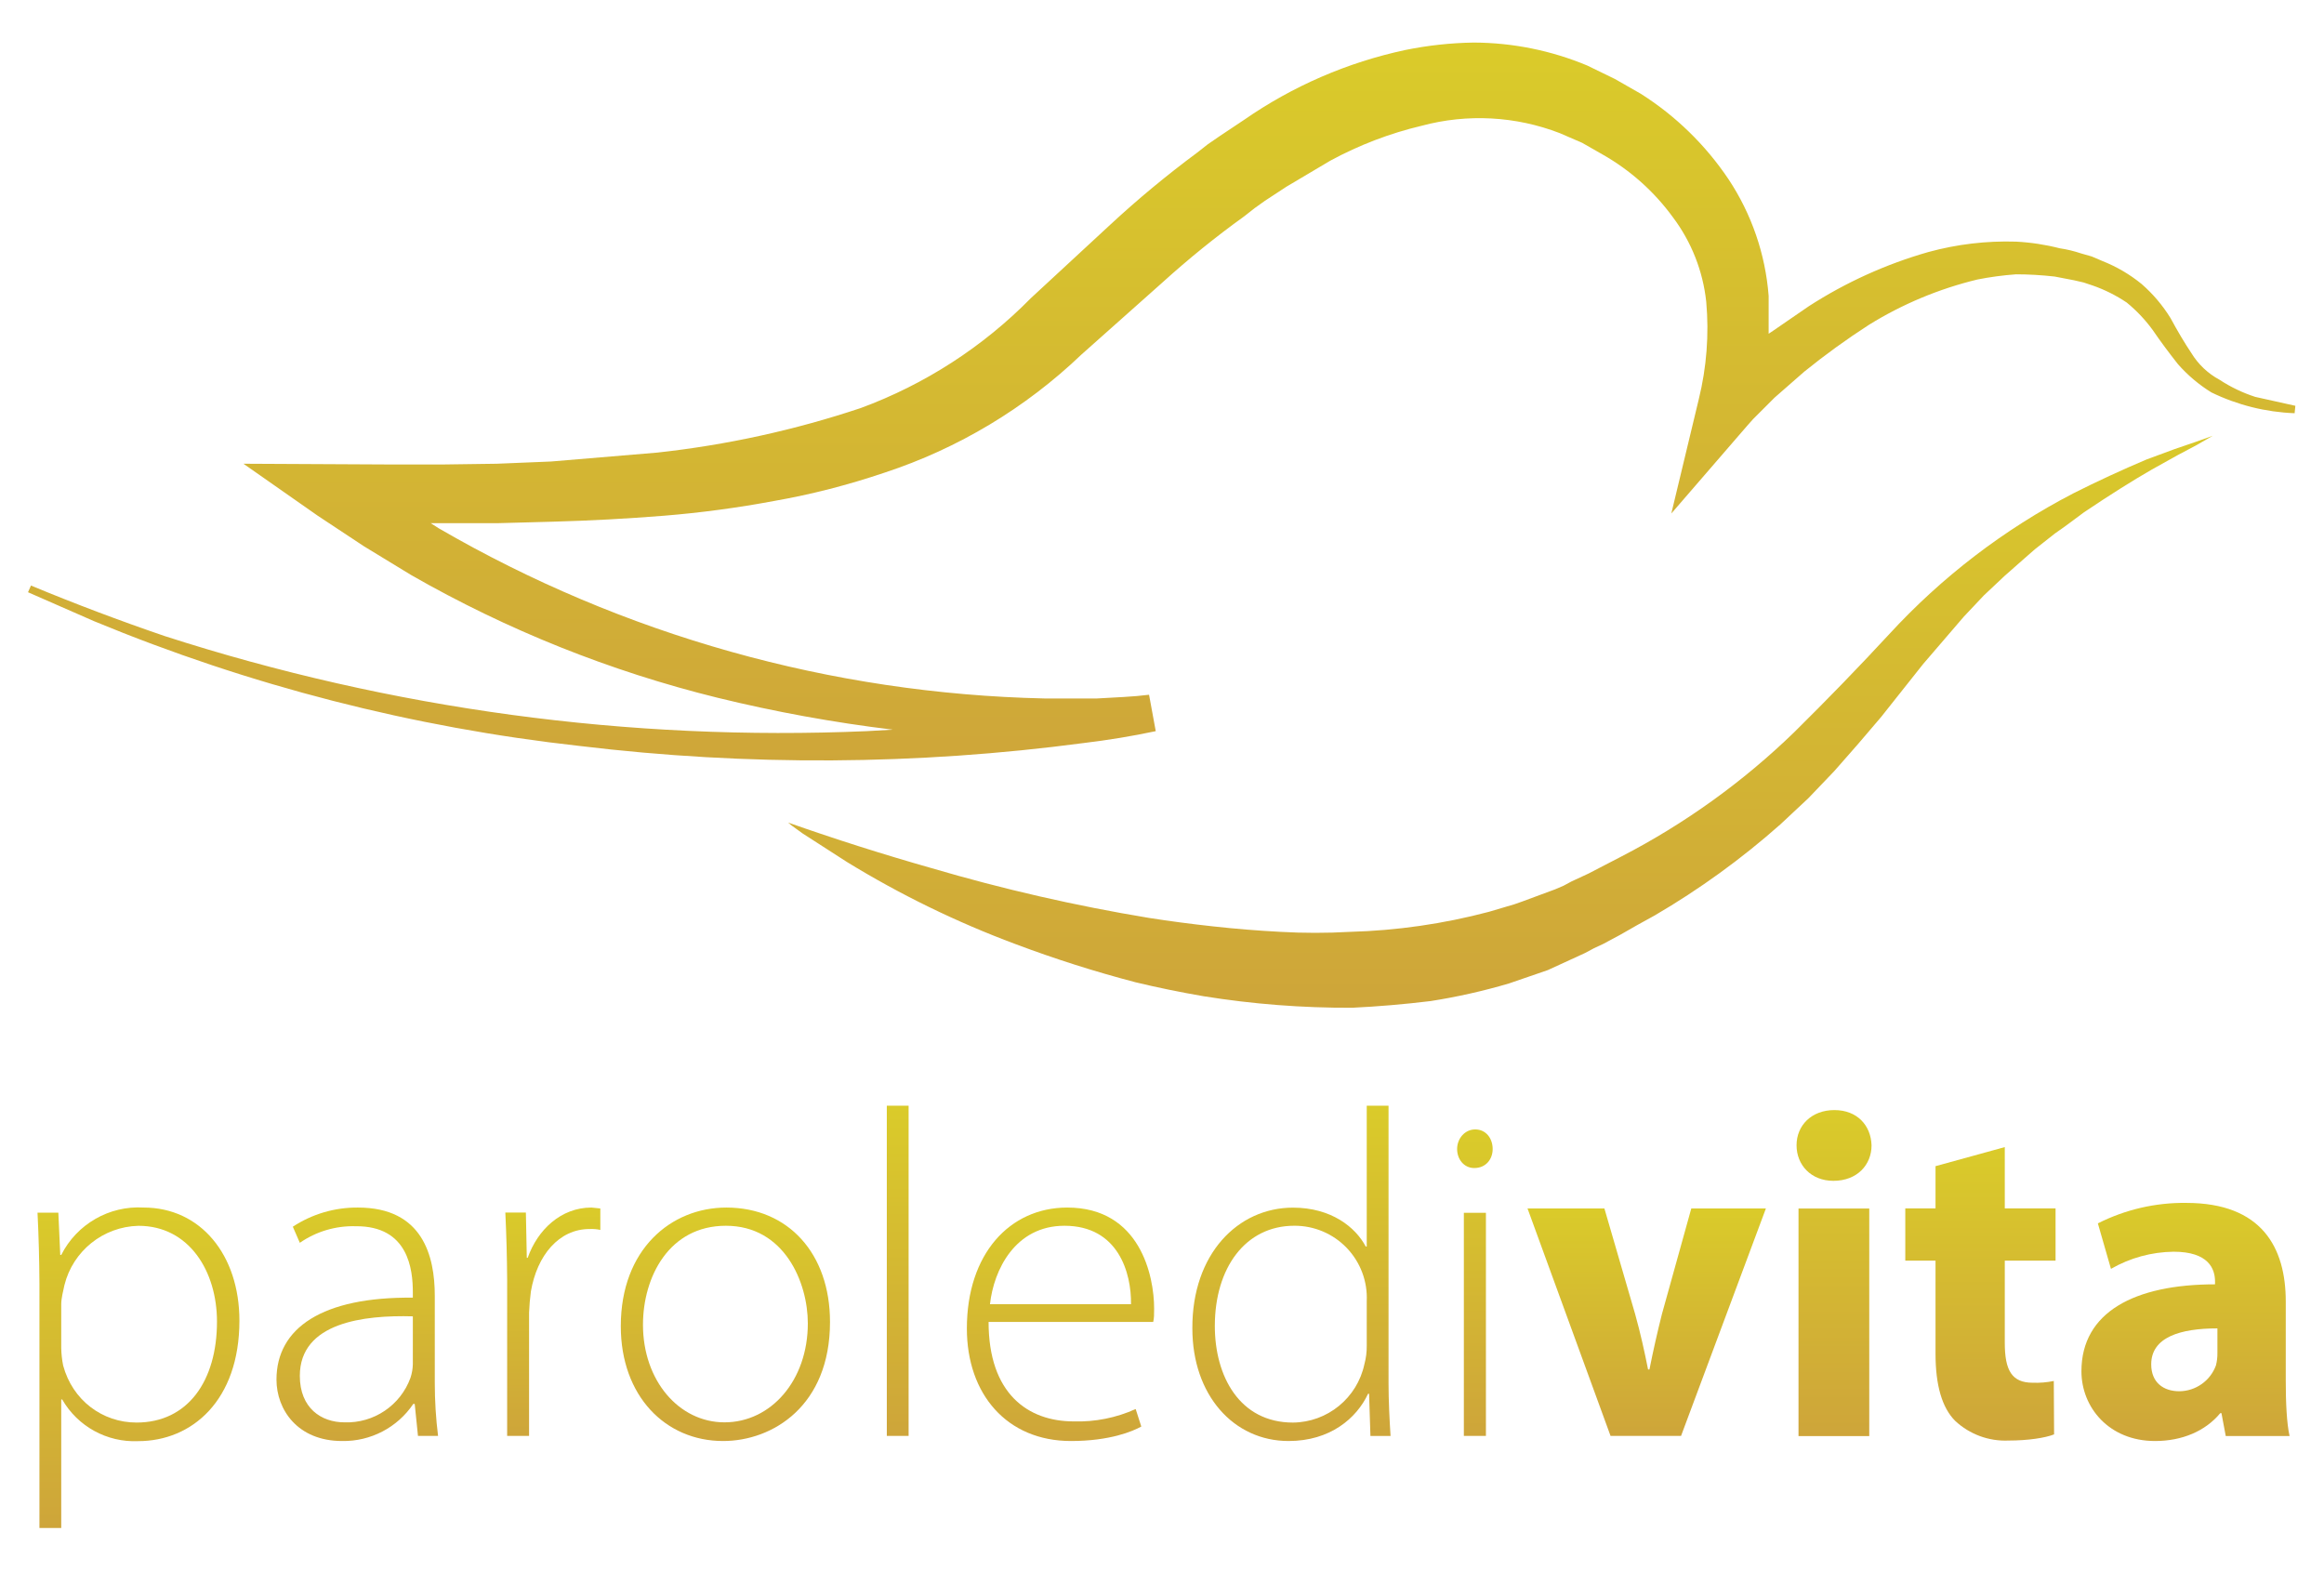
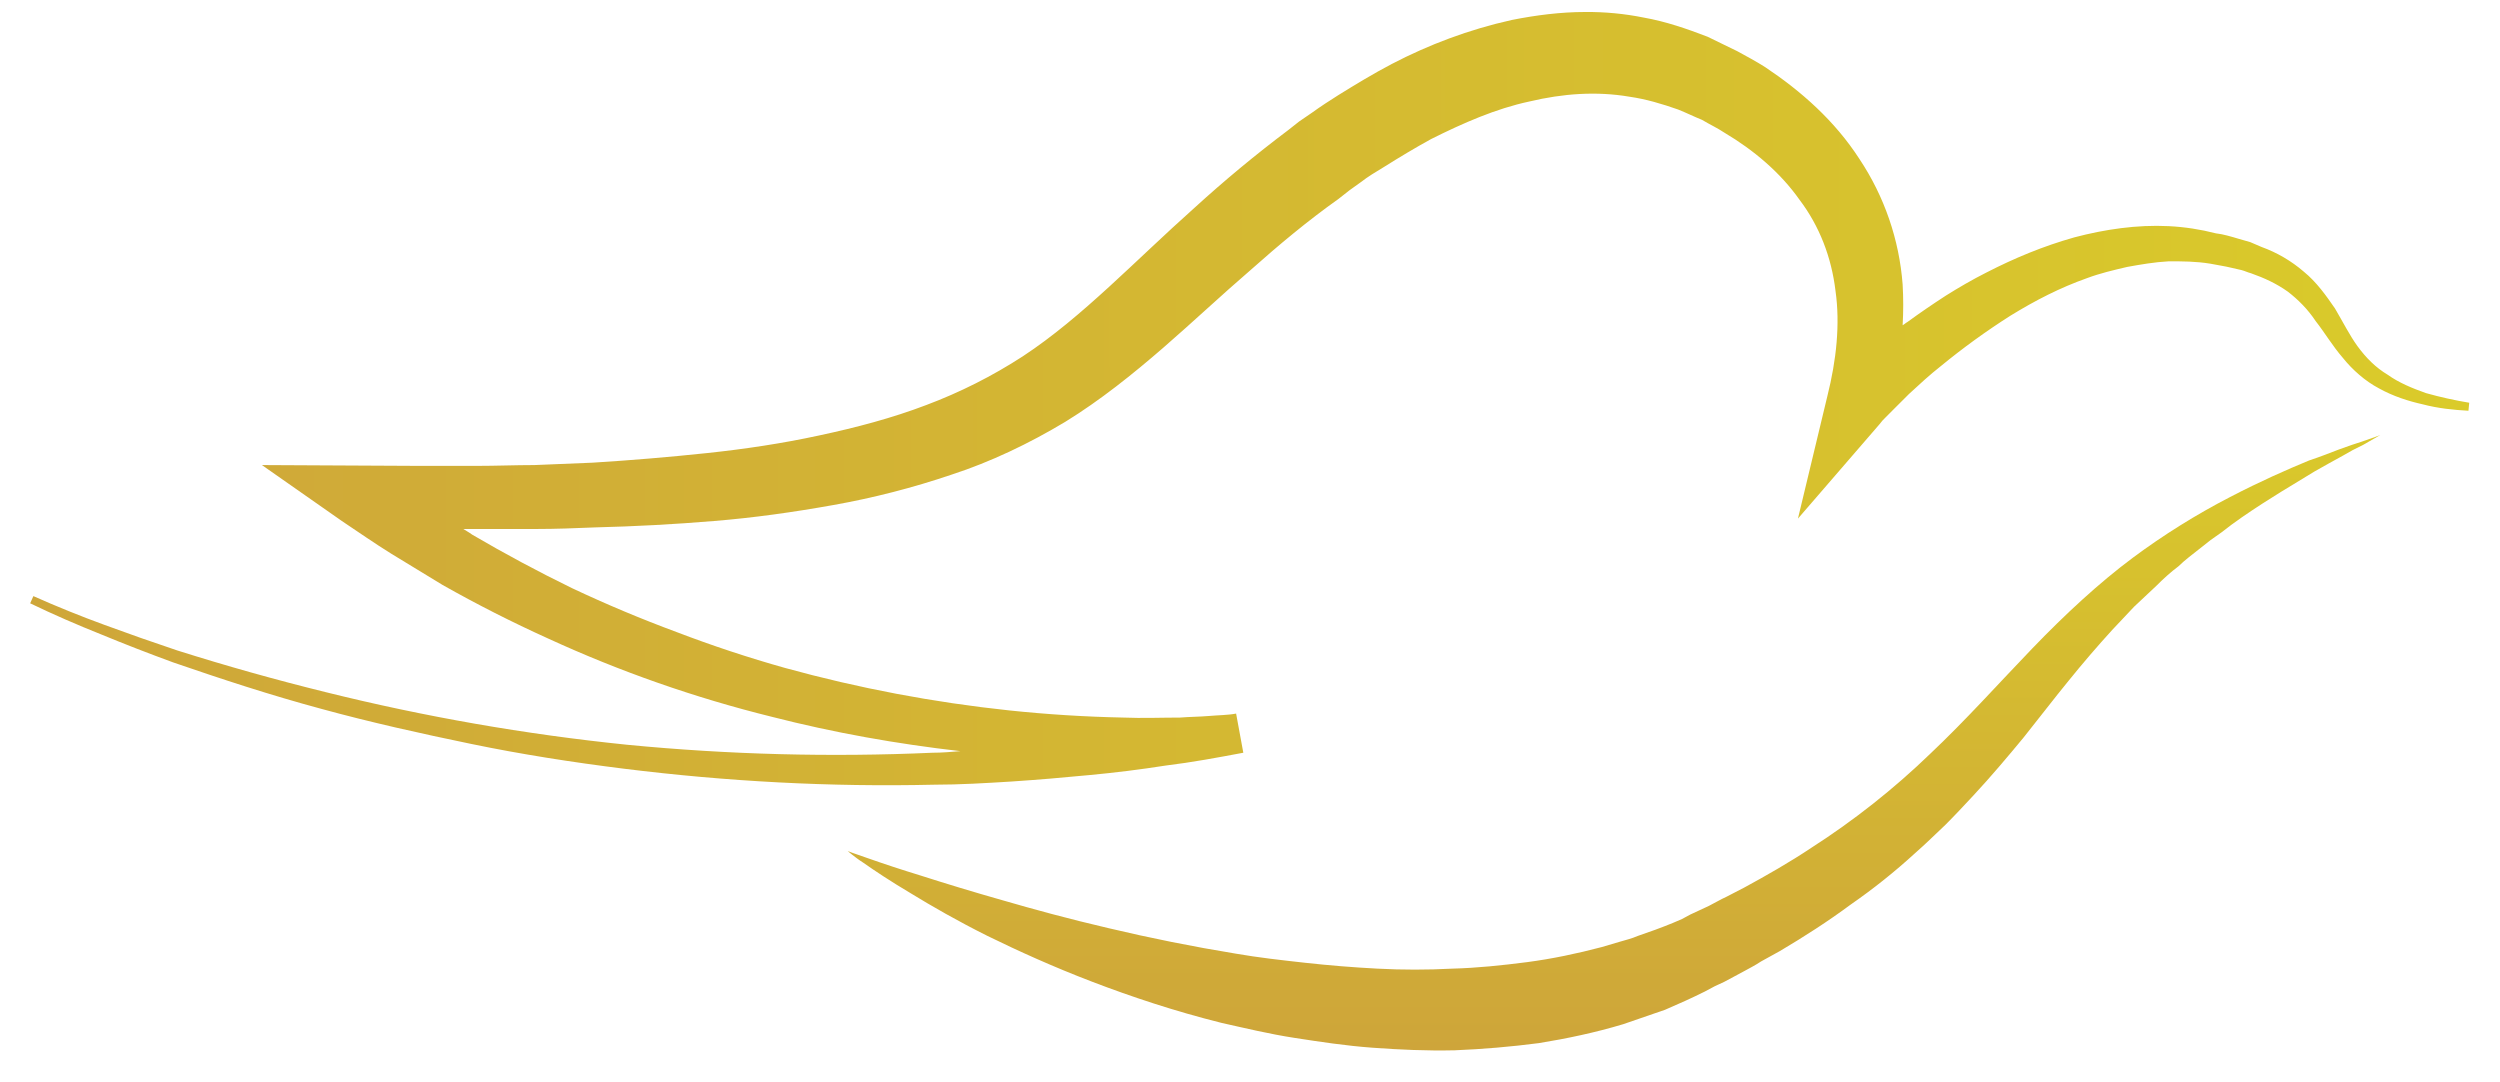
- <svg xmlns="http://www.w3.org/2000/svg" xml:space="preserve" style="fill-rule:evenodd;clip-rule:evenodd;stroke-linejoin:round;stroke-miterlimit:1.414" viewBox="0 0 74 50">
-   <path d="M.99-.328a.6.6 0 0 1-.094.217l-.022.033-.011.016-.011.014Q.806.014.755.069L.656.176a.624.624 0 0 0-.148.229 1.315 1.315 0 0 0-.06.274L.436.822.433.895.432.967v.073l.001.196-.07-.1-.041-.062-.039-.064A1.6 1.6 0 0 1 .118.598 2 2 0 0 1 .075.362L.073.397a2.7 2.7 0 0 0 .128.945 3 3 0 0 0 .068.18l-.009.004-.039-.089A2.4 2.4 0 0 1 .053.783 2.7 2.7 0 0 1 .057.105Q.063.055.073.008l.049.009Q.12.033.119.051L.117.087v.071a1.7 1.7 0 0 0 .229.815l.007.011V.893L.355.819Q.357.745.363.67.369.596.383.521.396.447.421.373A.7.7 0 0 1 .58.108l.097-.109q.048-.053.089-.11l.011-.014.01-.014.019-.029.035-.059A.5.5 0 0 0 .888-.35a.3.3 0 0 0-.01-.186l-.013-.03-.016-.028a.3.3 0 0 0-.084-.094.23.23 0 0 0-.114-.045.4.4 0 0 0-.131.01l-.154.037.118-.102.009-.008.01-.01.019-.019.035-.04A1 1 0 0 0 .62-.952a.5.5 0 0 0 .061-.146q.005-.025.007-.052 0-.025-.003-.052L.68-1.228l-.003-.013-.004-.012a.2.2 0 0 0-.023-.046.2.2 0 0 0-.037-.035q-.022-.015-.046-.034a.2.2 0 0 1-.038-.045.28.28 0 0 1-.028-.112l.01-.001.012.054a.2.2 0 0 0 .023.048.1.1 0 0 0 .036.038q.021.014.047.028a.2.2 0 0 1 .046.039.2.2 0 0 1 .031.053l.006.014.004.014q.005.015.007.029a.3.3 0 0 1 .009.059.4.4 0 0 1-.014.118.6.6 0 0 1-.073.161l-.033.048-.004.006h.051a.33.33 0 0 1 .157.054.4.4 0 0 1 .115.118l.02.035.018.037A.4.4 0 0 1 1-.42a.5.5 0 0 1-.01.092" style="fill:url(#a);fill-rule:nonzero" transform="matrix(0 -23.65289 -23.6554 0 36.99 25.008)" />
-   <path d="M.932-1.145.92-1.11l-.017.046a2 2 0 0 1-.056.121 1.1 1.1 0 0 1-.232.303q-.081.075-.161.156a1.2 1.2 0 0 0-.205.285l-.014.027-.014.027-.013.028-.007.013-.006.014-.02.054Q.17-.023.166-.008L.158.019a1 1 0 0 0-.033.229 1 1 0 0 0 0 .114q.003.057.009.111.006.055.014.106A3 3 0 0 0 .23.937a4 4 0 0 0 .075.236L.3 1.167l-.013-.018-.047-.073A1.6 1.6 0 0 1 .105.799 2 2 0 0 1 .042.601Q.029.547.019.489A1.5 1.5 0 0 1 0 .244Q.003.181.011.115A1 1 0 0 1 .04-.014l.011-.032.011-.032.028-.061.008-.015.007-.015.015-.028.016-.028.016-.029a1.3 1.3 0 0 1 .15-.207l.043-.046L.39-.55q.045-.04.089-.077l.087-.069.078-.067.035-.033.032-.034.03-.034.014-.016.026-.033.012-.017.023-.031q.043-.064.07-.111l.024-.043.017-.032.015-.026z" style="fill:url(#b);fill-rule:nonzero" transform="matrix(0 -19.33387 -19.33592 0 47.776 32.089)" />
-   <path d="M.852.241v.003L.984.25v.065A5 5 0 0 0 .762.309H0V.241h.401V.238a.26.26 0 0 1-.13-.237c0-.168.127-.316.376-.316.205 0 .353.121.353.299a.27.27 0 0 1-.148.257M.507.235a.3.3 0 0 0 .055.006h.136c.019 0 .041-.006.06-.01A.244.244 0 0 0 .943 0c0-.158-.142-.245-.299-.245-.185 0-.315.091-.315.251 0 .107.07.2.178.229" style="fill:url(#c);fill-rule:nonzero" transform="matrix(0 -10.2033 -10.20439 0 4.409 48.654)" />
-   <path d="M.918.276.849.246A.4.4 0 0 0 .92.007C.922-.22.733-.238.637-.238H.614C.618.15.484.346.263.346.135.346 0 .256 0 .065A.36.36 0 0 1 .159-.24v-.006L.022-.26v-.086q.112.014.227.014h.373C.793-.332 1-.28 1-.003a.5.5 0 0 1-.082.279M.279.246c.229 0 .261-.275.255-.484H.329a.2.2 0 0 0-.058.01.29.29 0 0 0-.191.283c0 .099.061.191.199.191" style="fill:url(#d);fill-rule:nonzero" transform="matrix(0 -7.43395 -7.43474 0 11.376 45.885)" />
-   <path d="M.78.11v.004l.198.004v.09A7 7 0 0 0 .684.2H0V.104h.54A1 1 0 0 0 .633.096C.79.069.906-.026.906-.161Q.907-.187.902-.208h.094L1-.169C1-.035.902.067.78.11" style="fill:url(#e);fill-rule:nonzero" transform="matrix(0 -7.27105 -7.27182 0 17.603 45.722)" />
-   <path d="M.492.448C.193.448 0 .257 0 .01c0-.213.151-.458.51-.458.293 0 .49.179.49.444C1 .233.821.448.492.448M.498.353c.205 0 .424-.112.424-.355 0-.251-.243-.351-.418-.351-.245 0-.424.158-.424.357 0 .195.179.349.418.349" style="fill:url(#f);fill-rule:nonzero" transform="matrix(0 -7.43395 -7.43474 0 23.098 45.885)" />
-   <path d="M.467-.5h.066v1H.467z" style="fill:url(#g)" transform="matrix(10.51519 0 0 -10.51407 23.327 40.465)" />
-   <path d="M.482.401C.201.401 0 .23 0-.045 0-.212.042-.31.062-.346l.075.024a.6.6 0 0 0-.053.265c0 .197.119.365.426.365v-.705c.016-.004.032-.004.058-.004.137 0 .432.059.432.372 0 .247-.199.43-.518.43m.44-.418c0-.231-.203-.287-.336-.285v.604C.733.286.922.194.922-.017" style="fill:url(#h);fill-rule:nonzero" transform="matrix(0 -7.43395 -7.43474 0 33.768 45.885)" />
-   <path d="M1-.226H.58v.003c.057.03.116.102.116.217 0 .164-.138.301-.36.3C.137.294 0 .171 0 .007 0-.117.068-.196.141-.23v-.003L.015-.237v-.06c.047.003.106.006.156.006H1zM.343.227C.516.227.642.136.642-.01a.215.215 0 0 0-.225-.216H.284a.2.2 0 0 0-.055.007.22.22 0 0 0-.174.213c0 .159.138.233.288.233" style="fill:url(#i);fill-rule:nonzero" transform="matrix(0 -10.67697 -10.6781 0 41.106 45.885)" />
-   <path d="M.936.058C.903.058.874.036.874.002c0-.038.029-.06.062-.06.035 0 .064.022.064.057C1 .033.97.058.936.058M0 .036v-.072h.728v.072z" style="fill:url(#j);fill-rule:nonzero" transform="matrix(0 -9.75886 -9.7599 0 46.963 45.722)" />
-   <path d="m1-.196-.464.129a5 5 0 0 1-.244.055v.006C.372.01.45.027.536.051L1 .186v.338L0 .159v-.31l1-.373z" style="fill:url(#k);fill-rule:nonzero" transform="matrix(0 -7.24154 -7.2423 0 52.434 45.722)" />
-   <path d="M.892.115C.832.115.783.071.783.002c0-.073.049-.117.109-.117.061.002.108.044.108.114S.953.115.892.115M0 .109v-.217h.698v.217z" style="fill:url(#l);fill-rule:nonzero" transform="scale(10.38207 -10.38097)rotate(90 5.015 .61)" />
-   <path d="M.935.153H.791v.103H.613V.153H.296Q.134.153.067.086A.25.25 0 0 1 0-.096c0-.066.009-.125.021-.155l.182.001a.3.3 0 0 0-.006.072c0 .071.042.095.136.095h.28v-.173h.178v.173H1z" style="fill:url(#m);fill-rule:nonzero" transform="matrix(0 -9.34423 -9.34522 0 63.06 45.87)" />
-   <path d="M.914.368.723.313A.54.54 0 0 0 .795.05c0-.147-.072-.174-.125-.174H.658c0 .338-.117.561-.365.561C.141.437 0 .321 0 .128c0-.113.041-.211.117-.274v-.005L.021-.169v-.268c.053.012.141.016.231.016h.334c.226 0 .414.1.414.418a.8.8 0 0 1-.086.371M.322.144c.114 0 .151-.122.151-.278H.369a.2.2 0 0 0-.051.006.165.165 0 0 0-.109.154c0 .067.037.118.113.118" style="fill:url(#n);fill-rule:nonzero" transform="matrix(0 -7.5821 -7.5829 0 69.59 45.885)" />
+ <svg xmlns="http://www.w3.org/2000/svg" width="74" height="32" fill="none">
+   <path fill="url(#a)" d="M44.75.591c-1.278.284-2.461.734-3.55 1.301-.543.284-1.087.615-1.584.923-.26.165-.52.331-.78.52l-.38.26-.33.26a38 38 0 0 0-2.768 2.295c-.875.78-1.703 1.585-2.531 2.342-.828.756-1.656 1.466-2.555 2.057a14.8 14.8 0 0 1-2.862 1.443c-.994.379-2.058.662-3.17.899-1.088.236-2.2.402-3.312.52a78 78 0 0 1-3.383.284l-1.727.071c-.567 0-1.135.024-1.703.024H12.39l-4.637-.024 2.366 1.656c.496.331.97.662 1.466.97.497.307 1.017.615 1.514.922a39 39 0 0 0 3.123 1.585 37.3 37.3 0 0 0 6.623 2.318c1.845.473 3.714.804 5.583 1.017-.284.023-.544.047-.828.047a64 64 0 0 1-9.036-.236 64 64 0 0 1-8.942-1.562 71 71 0 0 1-4.376-1.23 78 78 0 0 1-2.153-.756 33 33 0 0 1-2.105-.852l-.095.213c.686.331 1.396.639 2.105.922.686.284 1.42.568 2.13.828 1.442.497 2.885.97 4.376 1.372 1.466.402 2.957.733 4.447 1.041s3.004.544 4.518.733c3.052.379 6.103.544 9.178.473.757 0 1.538-.047 2.295-.094a75 75 0 0 0 2.294-.19q1.135-.105 2.271-.283c.78-.095 1.538-.237 2.295-.379l-.213-1.159c-.237.047-.544.047-.804.071-.284.024-.568.024-.852.047-.568 0-1.112.024-1.68 0a40 40 0 0 1-3.382-.212 41.4 41.4 0 0 1-6.624-1.254 37 37 0 0 1-3.217-1.064 39 39 0 0 1-3.099-1.301 44 44 0 0 1-2.957-1.585c-.094-.071-.189-.118-.26-.166h2.152c.592 0 1.16-.023 1.751-.047a60 60 0 0 0 3.525-.19c1.16-.094 2.342-.26 3.525-.472a24 24 0 0 0 3.5-.9c1.16-.377 2.295-.921 3.36-1.56 1.04-.639 2.01-1.42 2.91-2.2.898-.78 1.726-1.561 2.578-2.294.851-.757 1.703-1.467 2.602-2.105l.331-.26.331-.237c.213-.166.45-.308.686-.45.45-.283.923-.567 1.396-.827.946-.473 1.916-.9 2.91-1.112.993-.236 1.986-.307 2.956-.142.497.071.97.213 1.443.379.237.094.474.212.71.307.237.142.45.237.662.379.876.52 1.656 1.182 2.224 1.986.591.78.946 1.703 1.065 2.697.141.993.023 2.058-.237 3.098l-.875 3.643 2.412-2.791a1.5 1.5 0 0 1 .19-.213l.236-.237.45-.449c.307-.284.615-.568.946-.828a21 21 0 0 1 2.058-1.49c.733-.45 1.467-.828 2.27-1.112.38-.142.782-.236 1.184-.33.402-.072.804-.143 1.23-.166.402 0 .804 0 1.23.07.236.048.426.072.615.119l.307.07c.095.024.19.072.284.095.402.142.757.308 1.089.544.307.237.59.52.827.876.26.33.497.733.805 1.088.284.354.662.686 1.064.898.426.237.875.379 1.301.474.45.118.9.165 1.349.189l.023-.237a12 12 0 0 1-1.277-.284c-.402-.142-.804-.307-1.136-.544-.355-.213-.638-.496-.898-.851-.237-.331-.426-.71-.663-1.112-.26-.378-.544-.78-.922-1.088a4 4 0 0 0-1.254-.733c-.118-.047-.213-.095-.331-.142l-.332-.095c-.236-.07-.473-.142-.686-.165a7 7 0 0 0-1.395-.213c-.946-.047-1.893.095-2.791.331-.923.26-1.775.615-2.603 1.04-.425.214-.828.45-1.206.687q-.602.39-1.136.78c-.047.024-.094.071-.141.095q.035-.603 0-1.206a7.76 7.76 0 0 0-1.278-3.714c-.733-1.135-1.727-2.01-2.791-2.72-.26-.166-.568-.331-.828-.473-.284-.142-.592-.284-.875-.426-.615-.236-1.23-.45-1.893-.568a8.4 8.4 0 0 0-1.727-.165c-.733 0-1.466.095-2.176.236" />
+   <path fill="url(#b)" d="M69.916 13.07c-.194.058-.406.135-.677.232-.251.096-.541.212-.89.328-.657.271-1.45.62-2.34 1.083a21 21 0 0 0-2.88 1.798c-.986.735-1.992 1.663-2.978 2.688-.986 1.024-1.953 2.107-3.016 3.112a22.8 22.8 0 0 1-3.52 2.784c-.638.426-1.314.812-1.991 1.18l-.522.27c-.174.078-.329.174-.522.271l-.542.252-.251.135-.27.116c-.33.135-.697.27-1.045.387-.174.077-.348.116-.541.174l-.522.154c-.735.194-1.47.348-2.205.445-.754.097-1.489.174-2.223.193a21 21 0 0 1-2.205 0 37 37 0 0 1-2.146-.174c-.696-.077-1.392-.155-2.05-.27a54 54 0 0 1-3.77-.755c-1.16-.27-2.224-.56-3.152-.83a76 76 0 0 1-2.436-.736 39 39 0 0 1-1.586-.522c-.348-.116-.541-.193-.541-.193s.039.039.116.097.193.154.348.251c.329.232.793.541 1.412.909.599.367 1.372.812 2.262 1.256.909.445 1.933.91 3.094 1.354s2.436.87 3.828 1.218c.696.155 1.412.329 2.166.445s1.508.232 2.3.29c.794.058 1.606.096 2.437.077a28 28 0 0 0 2.494-.213c.832-.135 1.663-.31 2.495-.56l.619-.213c.212-.078.406-.136.618-.213.406-.174.793-.348 1.18-.541l.29-.155.29-.135.541-.29c.174-.097.368-.193.542-.31l.56-.309c.716-.425 1.412-.87 2.089-1.372a18 18 0 0 0 1.914-1.528c.31-.27.6-.56.89-.831.29-.29.56-.58.83-.87.523-.561 1.026-1.16 1.49-1.721.464-.58.89-1.14 1.334-1.682a33 33 0 0 1 1.295-1.508c.213-.232.426-.445.638-.677.233-.212.445-.425.658-.618.213-.213.425-.407.657-.58a4 4 0 0 1 .31-.271l.638-.503c.116-.077.212-.155.328-.232.194-.155.407-.31.6-.444.812-.561 1.547-.987 2.146-1.354.31-.174.58-.329.832-.464a7 7 0 0 1 .618-.329c.33-.193.503-.29.503-.29s-.193.078-.541.194" />
  <defs>
-     <linearGradient id="a" x1="0" x2="1" y1="0" y2="0" gradientTransform="matrix(1 0 0 -1 0 0)" gradientUnits="userSpaceOnUse">
-       <stop offset="0" style="stop-color:#cea53a;stop-opacity:1" />
-       <stop offset="1" style="stop-color:#dacb2a;stop-opacity:1" />
+     <linearGradient id="a" x1="-1.519" x2="73.088" y1="15.725" y2="15.725" gradientUnits="userSpaceOnUse">
+       <stop stop-color="#CEA53A" />
+       <stop offset="1" stop-color="#DACB2A" />
    </linearGradient>
-     <linearGradient id="b" x1="0" x2="1" y1="0" y2="0" gradientTransform="matrix(1 0 0 -1 0 0)" gradientUnits="userSpaceOnUse">
-       <stop offset="0" style="stop-color:#cea53a;stop-opacity:1" />
-       <stop offset="1" style="stop-color:#dacb2a;stop-opacity:1" />
-     </linearGradient>
-     <linearGradient id="c" x1="0" x2="1" y1="0" y2="0" gradientTransform="matrix(1 0 0 -1 0 0)" gradientUnits="userSpaceOnUse">
-       <stop offset="0" style="stop-color:#cea53a;stop-opacity:1" />
-       <stop offset="1" style="stop-color:#dacb2a;stop-opacity:1" />
-     </linearGradient>
-     <linearGradient id="d" x1="0" x2="1" y1="0" y2="0" gradientTransform="matrix(1 0 0 -1 0 0)" gradientUnits="userSpaceOnUse">
-       <stop offset="0" style="stop-color:#cea53a;stop-opacity:1" />
-       <stop offset="1" style="stop-color:#dacb2a;stop-opacity:1" />
-     </linearGradient>
-     <linearGradient id="e" x1="0" x2="1" y1="0" y2="0" gradientTransform="matrix(1 0 0 -1 0 0)" gradientUnits="userSpaceOnUse">
-       <stop offset="0" style="stop-color:#cea53a;stop-opacity:1" />
-       <stop offset="1" style="stop-color:#dacb2a;stop-opacity:1" />
-     </linearGradient>
-     <linearGradient id="f" x1="0" x2="1" y1="0" y2="0" gradientTransform="matrix(1 0 0 -1 0 0)" gradientUnits="userSpaceOnUse">
-       <stop offset="0" style="stop-color:#cea53a;stop-opacity:1" />
-       <stop offset="1" style="stop-color:#dacb2a;stop-opacity:1" />
-     </linearGradient>
-     <linearGradient id="g" x1="0" x2="1" y1="0" y2="0" gradientTransform="matrix(0 1 1 0 .5 -.5)" gradientUnits="userSpaceOnUse">
-       <stop offset="0" style="stop-color:#cea53a;stop-opacity:1" />
-       <stop offset="1" style="stop-color:#dacb2a;stop-opacity:1" />
-     </linearGradient>
-     <linearGradient id="h" x1="0" x2="1" y1="0" y2="0" gradientTransform="matrix(1 0 0 -1 0 0)" gradientUnits="userSpaceOnUse">
-       <stop offset="0" style="stop-color:#cea53a;stop-opacity:1" />
-       <stop offset="1" style="stop-color:#dacb2a;stop-opacity:1" />
-     </linearGradient>
-     <linearGradient id="i" x1="0" x2="1" y1="0" y2="0" gradientTransform="matrix(1 0 0 -1 0 -.001)" gradientUnits="userSpaceOnUse">
-       <stop offset="0" style="stop-color:#cea53a;stop-opacity:1" />
-       <stop offset="1" style="stop-color:#dacb2a;stop-opacity:1" />
-     </linearGradient>
-     <linearGradient id="j" x1="0" x2="1" y1="0" y2="0" gradientTransform="matrix(1 0 0 -1 0 0)" gradientUnits="userSpaceOnUse">
-       <stop offset="0" style="stop-color:#cea53a;stop-opacity:1" />
-       <stop offset="1" style="stop-color:#dacb2a;stop-opacity:1" />
-     </linearGradient>
-     <linearGradient id="k" x1="0" x2="1" y1="0" y2="0" gradientTransform="matrix(1 0 0 -1 0 0)" gradientUnits="userSpaceOnUse">
-       <stop offset="0" style="stop-color:#cea53a;stop-opacity:1" />
-       <stop offset="1" style="stop-color:#dacb2a;stop-opacity:1" />
-     </linearGradient>
-     <linearGradient id="l" x1="0" x2="1" y1="0" y2="0" gradientTransform="matrix(1 0 0 -1 0 0)" gradientUnits="userSpaceOnUse">
-       <stop offset="0" style="stop-color:#cea53a;stop-opacity:1" />
-       <stop offset="1" style="stop-color:#dacb2a;stop-opacity:1" />
-     </linearGradient>
-     <linearGradient id="m" x1="0" x2="1" y1="0" y2="0" gradientTransform="matrix(1 0 0 -1 0 0)" gradientUnits="userSpaceOnUse">
-       <stop offset="0" style="stop-color:#cea53a;stop-opacity:1" />
-       <stop offset="1" style="stop-color:#dacb2a;stop-opacity:1" />
-     </linearGradient>
-     <linearGradient id="n" x1="0" x2="1" y1="0" y2="0" gradientTransform="matrix(1 0 0 -1 0 0)" gradientUnits="userSpaceOnUse">
-       <stop offset="0" style="stop-color:#cea53a;stop-opacity:1" />
-       <stop offset="1" style="stop-color:#dacb2a;stop-opacity:1" />
+     <linearGradient id="b" x1="47.776" x2="47.776" y1="31.089" y2="11.755" gradientUnits="userSpaceOnUse">
+       <stop stop-color="#CEA53A" />
+       <stop offset="1" stop-color="#DACB2A" />
    </linearGradient>
  </defs>
</svg>
